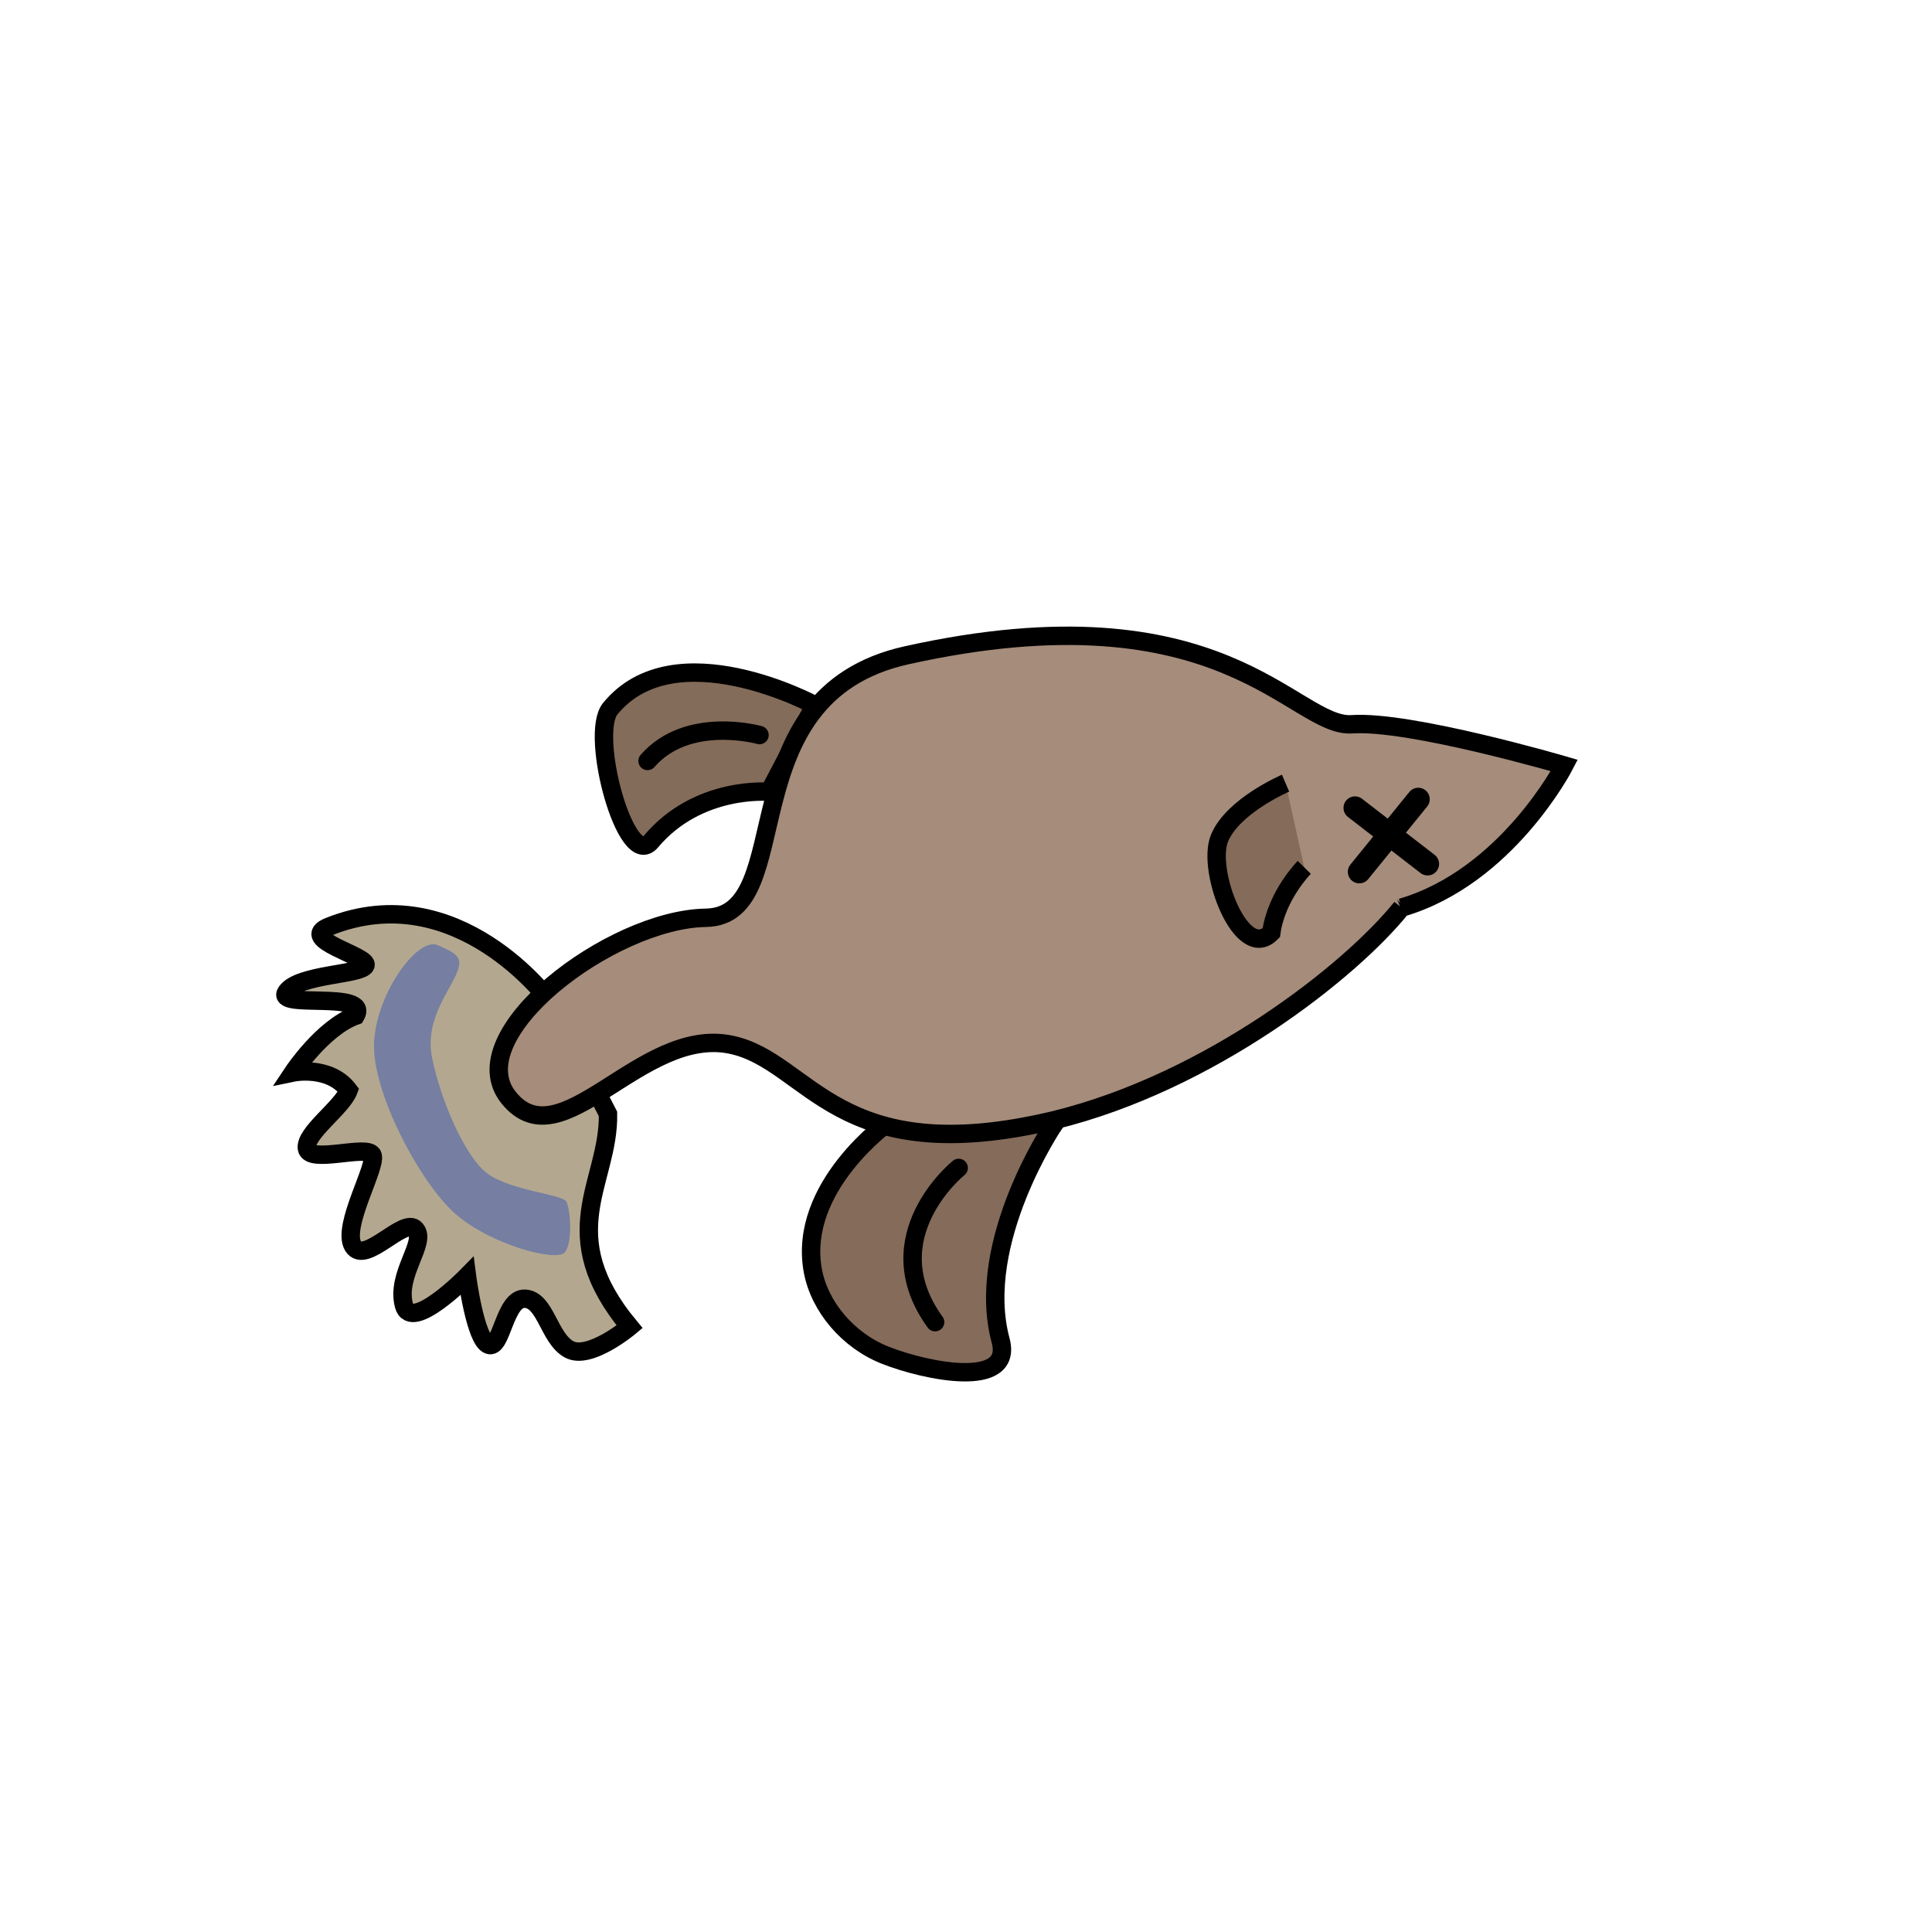
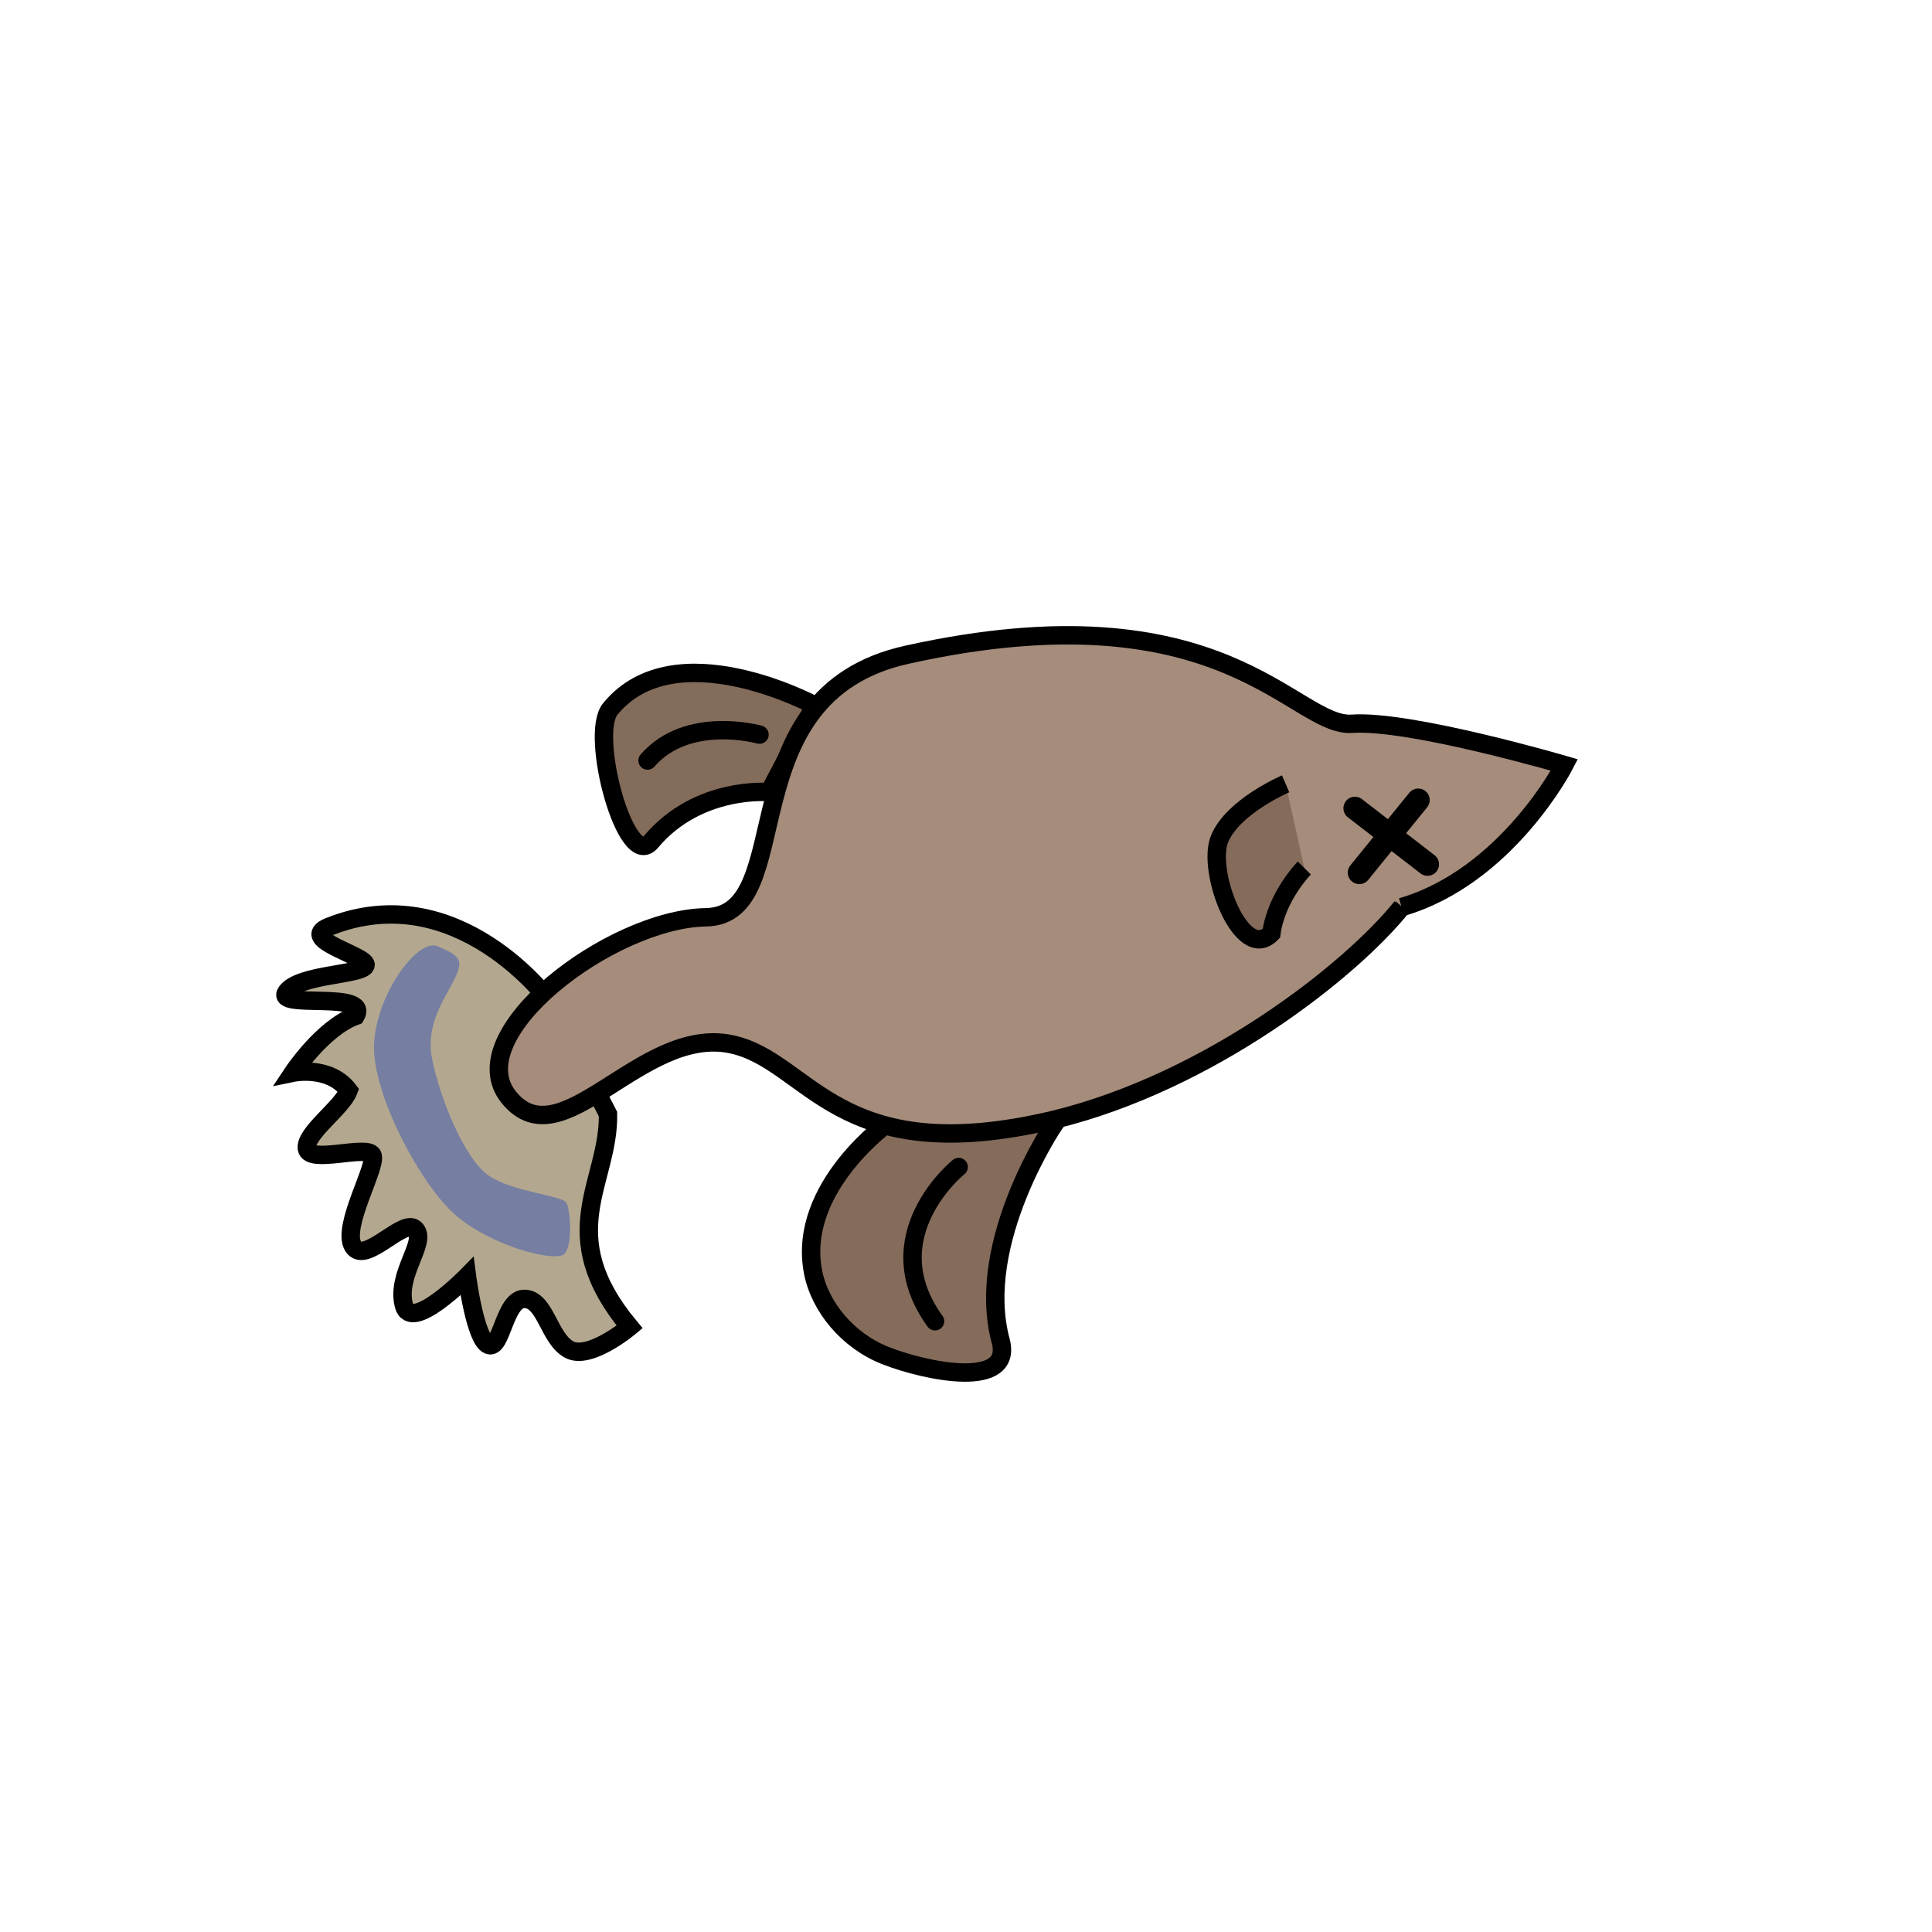
- <svg xmlns="http://www.w3.org/2000/svg" xmlns:xlink="http://www.w3.org/1999/xlink" width="84" height="84" id="svg2" version="1.1">
-   <defs id="defs4">
-     <linearGradient id="linearGradient3935">
-       <stop style="stop-color:#e5680f;stop-opacity:1;" offset="0" id="stop3937" />
-       <stop style="stop-color:#b5520c;stop-opacity:1;" offset="1" id="stop3939" />
-     </linearGradient>
-     <linearGradient id="linearGradient3763">
-       <stop style="stop-color:#5bca59;stop-opacity:1;" offset="0" id="stop3765" />
-       <stop style="stop-color:#589931;stop-opacity:1;" offset="1" id="stop3767" />
-     </linearGradient>
-     <linearGradient id="linearGradient3763-4">
-       <stop style="stop-color:#5bca59;stop-opacity:1;" offset="0" id="stop3765-0" />
-       <stop style="stop-color:#589931;stop-opacity:1;" offset="1" id="stop3767-9" />
-     </linearGradient>
-     <linearGradient xlink:href="#linearGradient3763-5" id="linearGradient3769-1" x1="15.75" y1="52.5" x2="31.5" y2="68.25" gradientUnits="userSpaceOnUse" />
-     <linearGradient id="linearGradient3763-5">
-       <stop style="stop-color:#5bca59;stop-opacity:1;" offset="0" id="stop3765-2" />
-       <stop style="stop-color:#589931;stop-opacity:1;" offset="1" id="stop3767-7" />
-     </linearGradient>
-     <linearGradient xlink:href="#linearGradient3763-4-7" id="linearGradient3769-7-5" x1="15.75" y1="52.5" x2="31.5" y2="68.25" gradientUnits="userSpaceOnUse" gradientTransform="translate(42,926.3622)" />
-     <linearGradient id="linearGradient3763-4-7">
-       <stop style="stop-color:#5bca59;stop-opacity:1;" offset="0" id="stop3765-0-6" />
-       <stop style="stop-color:#589931;stop-opacity:1;" offset="1" id="stop3767-9-1" />
-     </linearGradient>
-     <linearGradient id="linearGradient3763-6">
-       <stop style="stop-color:#5bca59;stop-opacity:1;" offset="0" id="stop3765-9" />
-       <stop style="stop-color:#589931;stop-opacity:1;" offset="1" id="stop3767-8" />
-     </linearGradient>
-     <linearGradient id="linearGradient4109">
-       <stop style="stop-color:#5bca59;stop-opacity:1;" offset="0" id="stop4111" />
-       <stop style="stop-color:#589931;stop-opacity:1;" offset="1" id="stop4113" />
-     </linearGradient>
-     <linearGradient id="linearGradient3763-4-2">
-       <stop style="stop-color:#5bca59;stop-opacity:1;" offset="0" id="stop3765-0-3" />
-       <stop style="stop-color:#589931;stop-opacity:1;" offset="1" id="stop3767-9-8" />
-     </linearGradient>
-     <linearGradient id="linearGradient4120">
-       <stop style="stop-color:#5bca59;stop-opacity:1;" offset="0" id="stop4122" />
-       <stop style="stop-color:#589931;stop-opacity:1;" offset="1" id="stop4124" />
-     </linearGradient>
-     <linearGradient xlink:href="#linearGradient3763-7" id="linearGradient3769-78" x1="15.75" y1="52.5" x2="31.5" y2="68.25" gradientUnits="userSpaceOnUse" />
-     <linearGradient id="linearGradient3763-7">
-       <stop style="stop-color:#5bca59;stop-opacity:1;" offset="0" id="stop3765-8" />
-       <stop style="stop-color:#589931;stop-opacity:1;" offset="1" id="stop3767-1" />
-     </linearGradient>
-     <linearGradient xlink:href="#linearGradient3763-7" id="linearGradient4092-60" x1="15.75" y1="52.5" x2="31.5" y2="68.25" gradientUnits="userSpaceOnUse" />
-     <linearGradient id="linearGradient4244">
-       <stop style="stop-color:#5bca59;stop-opacity:1;" offset="0" id="stop4246" />
-       <stop style="stop-color:#589931;stop-opacity:1;" offset="1" id="stop4248" />
-     </linearGradient>
-     <linearGradient id="linearGradient3763-0">
-       <stop style="stop-color:#5bca59;stop-opacity:1;" offset="0" id="stop3765-7" />
-       <stop style="stop-color:#589931;stop-opacity:1;" offset="1" id="stop3767-2" />
-     </linearGradient>
-     <linearGradient id="linearGradient4369">
-       <stop style="stop-color:#5bca59;stop-opacity:1;" offset="0" id="stop4371" />
-       <stop style="stop-color:#589931;stop-opacity:1;" offset="1" id="stop4373" />
-     </linearGradient>
-     <linearGradient id="linearGradient3763-0-8">
-       <stop style="stop-color:#5bca59;stop-opacity:1;" offset="0" id="stop3765-7-3" />
-       <stop style="stop-color:#589931;stop-opacity:1;" offset="1" id="stop3767-2-5" />
-     </linearGradient>
-     <linearGradient id="linearGradient4435">
-       <stop style="stop-color:#5bca59;stop-opacity:1;" offset="0" id="stop4437" />
-       <stop style="stop-color:#589931;stop-opacity:1;" offset="1" id="stop4439" />
-     </linearGradient>
-     <linearGradient gradientTransform="translate(42,926.3622)" xlink:href="#linearGradient3763-6-2" id="linearGradient3769-8-7" x1="15.75" y1="52.5" x2="31.5" y2="68.25" gradientUnits="userSpaceOnUse" />
-     <linearGradient id="linearGradient3763-6-2">
-       <stop style="stop-color:#5bca59;stop-opacity:1;" offset="0" id="stop3765-9-1" />
-       <stop style="stop-color:#589931;stop-opacity:1;" offset="1" id="stop3767-8-4" />
-     </linearGradient>
-     <linearGradient gradientTransform="translate(42,926.3622)" xlink:href="#linearGradient3763-6-2" id="linearGradient4092-6-9" x1="15.75" y1="52.5" x2="31.5" y2="68.25" gradientUnits="userSpaceOnUse" />
-     <linearGradient id="linearGradient4501">
-       <stop style="stop-color:#5bca59;stop-opacity:1;" offset="0" id="stop4503" />
-       <stop style="stop-color:#589931;stop-opacity:1;" offset="1" id="stop4505" />
-     </linearGradient>
-     <linearGradient y2="68.25" x2="31.5" y1="52.5" x1="15.75" gradientTransform="translate(0,968.3622)" gradientUnits="userSpaceOnUse" id="linearGradient4509-3" xlink:href="#linearGradient3763-6-2-5" />
-     <linearGradient id="linearGradient3763-6-2-5">
-       <stop style="stop-color:#5bca59;stop-opacity:1;" offset="0" id="stop3765-9-1-0" />
-       <stop style="stop-color:#589931;stop-opacity:1;" offset="1" id="stop3767-8-4-7" />
-     </linearGradient>
-     <linearGradient y2="68.25" x2="31.5" y1="52.5" x1="15.75" gradientTransform="translate(0,968.3622)" gradientUnits="userSpaceOnUse" id="linearGradient4511-6" xlink:href="#linearGradient3763-6-2-5" />
-     <linearGradient id="linearGradient4593">
-       <stop style="stop-color:#5bca59;stop-opacity:1;" offset="0" id="stop4595" />
-       <stop style="stop-color:#589931;stop-opacity:1;" offset="1" id="stop4597" />
-     </linearGradient>
-     <linearGradient y2="68.25" x2="31.5" y1="52.5" x1="15.75" gradientTransform="matrix(-1,0,0,1,84,968.3622)" gradientUnits="userSpaceOnUse" id="linearGradient4600-3" xlink:href="#linearGradient3763-6-2-5-6" />
-     <linearGradient id="linearGradient3763-6-2-5-6">
-       <stop style="stop-color:#5bca59;stop-opacity:1;" offset="0" id="stop3765-9-1-0-4" />
-       <stop style="stop-color:#589931;stop-opacity:1;" offset="1" id="stop3767-8-4-7-4" />
-     </linearGradient>
-     <linearGradient y2="68.25" x2="31.5" y1="52.5" x1="15.75" gradientTransform="matrix(-1,0,0,1,84,968.3622)" gradientUnits="userSpaceOnUse" id="linearGradient4602-1" xlink:href="#linearGradient3763-6-2-5-6" />
-     <linearGradient id="linearGradient4664">
-       <stop style="stop-color:#5bca59;stop-opacity:1;" offset="0" id="stop4666" />
-       <stop style="stop-color:#589931;stop-opacity:1;" offset="1" id="stop4668" />
-     </linearGradient>
-     <linearGradient y2="68.25" x2="31.5" y1="52.5" x1="15.75" gradientTransform="translate(0,968.3622)" gradientUnits="userSpaceOnUse" id="linearGradient4509-5" xlink:href="#linearGradient3763-6-2-7" />
-     <linearGradient id="linearGradient3763-6-2-7">
-       <stop style="stop-color:#5bca59;stop-opacity:1;" offset="0" id="stop3765-9-1-4" />
-       <stop style="stop-color:#589931;stop-opacity:1;" offset="1" id="stop3767-8-4-73" />
-     </linearGradient>
-     <linearGradient y2="68.25" x2="31.5" y1="52.5" x1="15.75" gradientTransform="translate(0,968.3622)" gradientUnits="userSpaceOnUse" id="linearGradient4511-4" xlink:href="#linearGradient3763-6-2-7" />
-     <linearGradient id="linearGradient4735">
-       <stop style="stop-color:#5bca59;stop-opacity:1;" offset="0" id="stop4737" />
-       <stop style="stop-color:#589931;stop-opacity:1;" offset="1" id="stop4739" />
-     </linearGradient>
-     <linearGradient y2="68.25" x2="31.5" y1="52.5" x1="15.75" gradientTransform="translate(0,968.3622)" gradientUnits="userSpaceOnUse" id="linearGradient4509-8" xlink:href="#linearGradient3763-6-2-8" />
-     <linearGradient id="linearGradient3763-6-2-8">
-       <stop style="stop-color:#5bca59;stop-opacity:1;" offset="0" id="stop3765-9-1-1" />
-       <stop style="stop-color:#589931;stop-opacity:1;" offset="1" id="stop3767-8-4-5" />
-     </linearGradient>
-     <linearGradient y2="68.25" x2="31.5" y1="52.5" x1="15.75" gradientTransform="translate(0,968.3622)" gradientUnits="userSpaceOnUse" id="linearGradient4511-2" xlink:href="#linearGradient3763-6-2-8" />
-     <linearGradient id="linearGradient4788">
-       <stop style="stop-color:#5bca59;stop-opacity:1;" offset="0" id="stop4790" />
-       <stop style="stop-color:#589931;stop-opacity:1;" offset="1" id="stop4792" />
-     </linearGradient>
-     <linearGradient id="linearGradient3763-6-2-5-9">
-       <stop style="stop-color:#5bca59;stop-opacity:1;" offset="0" id="stop3765-9-1-0-3" />
-       <stop style="stop-color:#589931;stop-opacity:1;" offset="1" id="stop3767-8-4-7-1" />
-     </linearGradient>
-     <linearGradient id="linearGradient4956">
-       <stop style="stop-color:#5bca59;stop-opacity:1;" offset="0" id="stop4958" />
-       <stop style="stop-color:#589931;stop-opacity:1;" offset="1" id="stop4960" />
-     </linearGradient>
-     <linearGradient id="linearGradient3763-6-2-55">
-       <stop style="stop-color:#5bca59;stop-opacity:1;" offset="0" id="stop3765-9-1-5" />
-       <stop style="stop-color:#589931;stop-opacity:1;" offset="1" id="stop3767-8-4-6" />
-     </linearGradient>
-     <linearGradient id="linearGradient4967">
-       <stop style="stop-color:#5bca59;stop-opacity:1;" offset="0" id="stop4969" />
-       <stop style="stop-color:#589931;stop-opacity:1;" offset="1" id="stop4971" />
-     </linearGradient>
-     <linearGradient id="linearGradient3763-0-9">
-       <stop style="stop-color:#5bca59;stop-opacity:1;" offset="0" id="stop3765-7-4" />
-       <stop style="stop-color:#589931;stop-opacity:1;" offset="1" id="stop3767-2-6" />
-     </linearGradient>
-     <linearGradient id="linearGradient4978">
-       <stop style="stop-color:#5bca59;stop-opacity:1;" offset="0" id="stop4980" />
-       <stop style="stop-color:#589931;stop-opacity:1;" offset="1" id="stop4982" />
-     </linearGradient>
-     <linearGradient id="linearGradient3763-4-2-9">
-       <stop style="stop-color:#5bca59;stop-opacity:1;" offset="0" id="stop3765-0-3-0" />
-       <stop style="stop-color:#589931;stop-opacity:1;" offset="1" id="stop3767-9-8-5" />
-     </linearGradient>
-     <linearGradient id="linearGradient4989">
-       <stop style="stop-color:#5bca59;stop-opacity:1;" offset="0" id="stop4991" />
-       <stop style="stop-color:#589931;stop-opacity:1;" offset="1" id="stop4993" />
-     </linearGradient>
-     <linearGradient id="linearGradient3763-6-1">
-       <stop style="stop-color:#5bca59;stop-opacity:1;" offset="0" id="stop3765-9-2" />
-       <stop style="stop-color:#589931;stop-opacity:1;" offset="1" id="stop3767-8-8" />
-     </linearGradient>
-     <linearGradient id="linearGradient5000">
-       <stop style="stop-color:#5bca59;stop-opacity:1;" offset="0" id="stop5002" />
-       <stop style="stop-color:#589931;stop-opacity:1;" offset="1" id="stop5004" />
-     </linearGradient>
-     <linearGradient id="linearGradient3763-6-2-9">
-       <stop style="stop-color:#5bca59;stop-opacity:1;" offset="0" id="stop3765-9-1-8" />
-       <stop style="stop-color:#589931;stop-opacity:1;" offset="1" id="stop3767-8-4-56" />
-     </linearGradient>
-     <linearGradient id="linearGradient5242">
-       <stop style="stop-color:#5bca59;stop-opacity:1;" offset="0" id="stop5244" />
-       <stop style="stop-color:#589931;stop-opacity:1;" offset="1" id="stop5246" />
-     </linearGradient>
-     <linearGradient id="linearGradient3763-6-27">
-       <stop style="stop-color:#5bca59;stop-opacity:1;" offset="0" id="stop3765-9-26" />
-       <stop style="stop-color:#589931;stop-opacity:1;" offset="1" id="stop3767-8-47" />
-     </linearGradient>
-     <linearGradient id="linearGradient5253">
-       <stop style="stop-color:#5bca59;stop-opacity:1;" offset="0" id="stop5255" />
-       <stop style="stop-color:#589931;stop-opacity:1;" offset="1" id="stop5257" />
-     </linearGradient>
-     <linearGradient xlink:href="#linearGradient3763-6-4" id="linearGradient5223-3" gradientUnits="userSpaceOnUse" gradientTransform="translate(0,968.3622)" x1="15.75" y1="52.5" x2="31.5" y2="68.25" />
-     <linearGradient id="linearGradient3763-6-4">
-       <stop style="stop-color:#5bca59;stop-opacity:1;" offset="0" id="stop3765-9-7" />
-       <stop style="stop-color:#589931;stop-opacity:1;" offset="1" id="stop3767-8-88" />
-     </linearGradient>
-     <linearGradient xlink:href="#linearGradient3763-6-4" id="linearGradient5225-16" gradientUnits="userSpaceOnUse" gradientTransform="translate(0,968.3622)" x1="15.75" y1="52.5" x2="31.5" y2="68.25" />
-     <linearGradient id="linearGradient5365">
-       <stop style="stop-color:#5bca59;stop-opacity:1;" offset="0" id="stop5367" />
-       <stop style="stop-color:#589931;stop-opacity:1;" offset="1" id="stop5369" />
-     </linearGradient>
-     <linearGradient xlink:href="#linearGradient3763-6-17" id="linearGradient5223-6" gradientUnits="userSpaceOnUse" gradientTransform="translate(0,968.3622)" x1="15.75" y1="52.5" x2="31.5" y2="68.25" />
-     <linearGradient id="linearGradient3763-6-17">
-       <stop style="stop-color:#5bca59;stop-opacity:1;" offset="0" id="stop3765-9-23" />
-       <stop style="stop-color:#589931;stop-opacity:1;" offset="1" id="stop3767-8-7" />
-     </linearGradient>
-     <linearGradient xlink:href="#linearGradient3763-6-17" id="linearGradient5225-8" gradientUnits="userSpaceOnUse" gradientTransform="translate(0,968.3622)" x1="15.75" y1="52.5" x2="31.5" y2="68.25" />
-     <linearGradient id="linearGradient5438">
-       <stop style="stop-color:#5bca59;stop-opacity:1;" offset="0" id="stop5440" />
-       <stop style="stop-color:#589931;stop-opacity:1;" offset="1" id="stop5442" />
-     </linearGradient>
-     <linearGradient xlink:href="#linearGradient3763-6-27-1" id="linearGradient5223-7-8" gradientUnits="userSpaceOnUse" gradientTransform="matrix(-1,0,0,1,147,1031.362)" x1="15.75" y1="52.5" x2="31.5" y2="68.25" />
-     <linearGradient id="linearGradient3763-6-27-1">
-       <stop style="stop-color:#5bca59;stop-opacity:1;" offset="0" id="stop3765-9-26-0" />
-       <stop style="stop-color:#589931;stop-opacity:1;" offset="1" id="stop3767-8-47-9" />
-     </linearGradient>
-     <linearGradient xlink:href="#linearGradient3763-6-27-1" id="linearGradient5225-1-2" gradientUnits="userSpaceOnUse" gradientTransform="matrix(-1,0,0,1,147,1031.362)" x1="15.75" y1="52.5" x2="31.5" y2="68.25" />
-     <linearGradient id="linearGradient5573">
-       <stop style="stop-color:#5bca59;stop-opacity:1;" offset="0" id="stop5575" />
-       <stop style="stop-color:#589931;stop-opacity:1;" offset="1" id="stop5577" />
-     </linearGradient>
-     <linearGradient xlink:href="#linearGradient3763-6-27-5" id="linearGradient5223-7-1" gradientUnits="userSpaceOnUse" gradientTransform="matrix(-1,0,0,1,147,1031.362)" x1="15.75" y1="52.5" x2="31.5" y2="68.25" />
-     <linearGradient id="linearGradient3763-6-27-5">
-       <stop style="stop-color:#5bca59;stop-opacity:1;" offset="0" id="stop3765-9-26-7" />
-       <stop style="stop-color:#589931;stop-opacity:1;" offset="1" id="stop3767-8-47-3" />
-     </linearGradient>
-     <linearGradient xlink:href="#linearGradient3763-6-27-5" id="linearGradient5225-1-3" gradientUnits="userSpaceOnUse" gradientTransform="matrix(-1,0,0,1,147,1031.362)" x1="15.75" y1="52.5" x2="31.5" y2="68.25" />
-     <linearGradient id="linearGradient5644">
-       <stop style="stop-color:#5bca59;stop-opacity:1;" offset="0" id="stop5646" />
-       <stop style="stop-color:#589931;stop-opacity:1;" offset="1" id="stop5648" />
-     </linearGradient>
-     <linearGradient xlink:href="#linearGradient3935" id="linearGradient3941" x1="38.834" y1="1002.999" x2="46.54" y2="1018.555" gradientUnits="userSpaceOnUse" />
-   </defs>
-   <g id="layer1" transform="translate(0,-968.3622)">
-     <g id="g4149" transform="translate(-64,-58)">
-       <path id="path3197-4" d="m 109.859,1075.19 c 0,0 -3.51,5.156 -2.354,9.452 0.573,2.13 -3.243,1.343 -5.018,0.642 -1.619,-0.639 -2.853,-2.114 -3.143,-3.654 -0.689,-3.668 3.329,-6.509 3.329,-6.509 z" style="fill:#846b5a;fill-opacity:1;stroke:#000000;stroke-width:0.8;stroke-linecap:butt;stroke-linejoin:miter;stroke-miterlimit:4;stroke-opacity:1;stroke-dasharray:none" />
-       <path id="path3199-5" d="m 97.442,1060.789 c 0,0 -3.08,-0.289 -5.137,2.159 -1.079,1.284 -2.695,-4.643 -1.773,-5.772 2.808,-3.441 8.891,-0.155 8.891,-0.155 z" style="fill:#846c5a;fill-opacity:1;stroke:#000000;stroke-width:0.8;stroke-linecap:butt;stroke-linejoin:miter;stroke-miterlimit:4;stroke-opacity:1;stroke-dasharray:none" />
-       <path id="path3195-5" d="m 90.435,1074.795 c 0.05,3.001 -2.435,5.192 0.941,9.254 0,0 -1.755,1.468 -2.636,0.979 -0.881,-0.489 -1.016,-2.161 -1.917,-2.2 -0.901,-0.039 -1.005,2.235 -1.585,2.002 -0.58,-0.233 -0.934,-2.982 -0.934,-2.982 0,0 -2.419,2.47 -2.741,1.269 -0.362,-1.351 1.002,-2.728 0.507,-3.305 -0.495,-0.577 -2.201,1.581 -2.719,0.726 -0.518,-0.855 1.093,-3.548 0.834,-3.975 -0.259,-0.428 -2.731,0.4 -2.841,-0.264 -0.11,-0.664 1.536,-1.781 1.812,-2.533 -0.833,-1.102 -2.417,-0.773 -2.417,-0.773 0,0 1.291,-1.944 2.723,-2.471 0.639,-1.117 -3.558,-0.264 -3.004,-1.038 0.554,-0.774 3.239,-0.734 3.43,-1.142 0.191,-0.408 -3.001,-1.126 -1.589,-1.691 5.595,-2.241 9.608,3.248 9.608,3.248 z" style="fill:#b3a88f;fill-opacity:1;stroke:#000000;stroke-width:0.8;stroke-linecap:butt;stroke-linejoin:miter;stroke-miterlimit:4;stroke-opacity:1;stroke-dasharray:none" />
-       <path id="path3193-1" d="m 124.937,1065.824 c -2.209,2.753 -8.318,7.584 -15.106,9.244 -9.485,2.259 -10.618,-2.567 -14.046,-3.284 -3.93,-0.822 -7.371,5.139 -9.663,2.312 -2.206,-2.722 4.443,-7.764 8.565,-7.83 4.141,-0.067 0.801,-9.653 8.734,-11.414 13.789,-3.061 16.839,3.176 19.36,3 2.522,-0.176 9.233,1.792 9.233,1.792 0,0 -2.495,4.845 -7.079,6.181 z" style="fill:#a58c7b;fill-opacity:1;stroke:#000000;stroke-width:0.8;stroke-linecap:butt;stroke-linejoin:miter;stroke-miterlimit:4;stroke-opacity:1;stroke-dasharray:none" />
-       <path id="path3201-1" d="m 120.707,1064.074 c 0,0 -1.211,1.222 -1.433,2.84 -1.282,1.31 -2.834,-2.702 -2.251,-4.112 0.583,-1.41 2.871,-2.389 2.871,-2.389" style="fill:#846b5a;fill-opacity:1;stroke:#000000;stroke-width:0.8;stroke-linecap:butt;stroke-linejoin:miter;stroke-miterlimit:4;stroke-opacity:1;stroke-dasharray:none" />
-       <path id="path3981-6" d="m 83.024,1067.453 c -0.85,-0.358 -2.615,2.017 -2.758,4.17 -0.143,2.153 1.996,6.173 3.533,7.516 1.537,1.343 4.392,2.103 4.754,1.677 0.362,-0.426 0.248,-1.918 0.065,-2.22 -0.183,-0.302 -2.312,-0.456 -3.361,-1.164 -1.049,-0.708 -2.135,-3.359 -2.477,-5.113 -0.327,-1.681 0.855,-2.953 1.131,-3.783 0.179,-0.537 -0.038,-0.723 -0.887,-1.082 z" style="fill:#767ea2;fill-opacity:1;stroke:none" />
-       <path id="path4003-1" d="m 105.682,1077.141 c 0,0 -3.719,2.989 -1.025,6.706" style="fill:none;stroke:#000000;stroke-width:0.8;stroke-linecap:round;stroke-linejoin:miter;stroke-miterlimit:4;stroke-opacity:1;stroke-dasharray:none" />
-       <path id="path4005-4" d="m 97.022,1058.321 c 0,0 -3.119,-0.882 -4.868,1.126" style="fill:none;stroke:#000000;stroke-width:0.8;stroke-linecap:round;stroke-linejoin:miter;stroke-miterlimit:4;stroke-opacity:1;stroke-dasharray:none" />
-       <path style="fill:none;stroke:#000000;stroke-width:1px;stroke-linecap:round;stroke-linejoin:miter;stroke-opacity:1" d="m 122.913,1061.487 3.156,2.438" id="path4083" />
-       <path style="fill:none;stroke:#000000;stroke-width:1px;stroke-linecap:round;stroke-linejoin:miter;stroke-opacity:1" d="m 123.101,1064.268 2.562,-3.156" id="path4085" />
+ <svg xmlns="http://www.w3.org/2000/svg" version="1.1" viewBox="0 0 84 84">
+   <g transform="translate(0 -968.36)">
+     <g transform="translate(-64,-58)">
+       <path stroke-width=".8" fill="#846b5a" stroke="#000" d="m109.86 1075.2s-3.51 5.156-2.354 9.452c0.573 2.13-3.243 1.343-5.018 0.642-1.619-0.639-2.853-2.114-3.143-3.654-0.689-3.668 3.329-6.509 3.329-6.509z" />
+       <path stroke-width=".8" fill="#846c5a" stroke="#000" d="m97.442 1060.8s-3.08-0.289-5.137 2.159c-1.079 1.284-2.695-4.643-1.773-5.772 2.808-3.441 8.891-0.155 8.891-0.155z" />
+       <path stroke-width=".8" fill="#b3a88f" stroke="#000" d="m90.435 1074.8c0.05 3.001-2.435 5.192 0.941 9.254 0 0-1.755 1.468-2.636 0.979-0.881-0.489-1.016-2.161-1.917-2.2-0.901-0.039-1.005 2.235-1.585 2.002-0.58-0.233-0.934-2.982-0.934-2.982s-2.419 2.47-2.741 1.269c-0.362-1.351 1.002-2.728 0.507-3.305-0.495-0.577-2.201 1.581-2.719 0.726-0.518-0.855 1.093-3.548 0.834-3.975s-2.731 0.4-2.841-0.264c-0.11-0.664 1.536-1.781 1.812-2.533-0.833-1.102-2.417-0.773-2.417-0.773s1.291-1.944 2.723-2.471c0.639-1.117-3.558-0.264-3.004-1.038 0.554-0.774 3.239-0.734 3.43-1.142 0.191-0.408-3.001-1.126-1.589-1.691 5.595-2.241 9.607 3.248 9.607 3.248z" />
+       <path stroke-width=".8" fill="#a58c7b" stroke="#000" d="m124.94 1065.8c-2.209 2.753-8.318 7.584-15.106 9.244-9.485 2.259-10.618-2.567-14.046-3.284-3.93-0.822-7.371 5.139-9.663 2.312-2.206-2.722 4.443-7.764 8.566-7.83 4.141-0.067 0.801-9.653 8.734-11.414 13.789-3.061 16.839 3.176 19.36 3 2.522-0.176 9.233 1.792 9.233 1.792s-2.495 4.845-7.079 6.181z" />
+       <path stroke-width=".8" fill="#846b5a" stroke="#000" d="m120.71 1064.1s-1.211 1.222-1.433 2.84c-1.282 1.31-2.834-2.702-2.251-4.112 0.583-1.41 2.871-2.389 2.871-2.389" />
+       <path fill="#767ea2" d="m83.024 1067.5c-0.85-0.358-2.615 2.017-2.758 4.17-0.143 2.153 1.996 6.173 3.533 7.516 1.537 1.343 4.392 2.103 4.754 1.677 0.362-0.426 0.248-1.918 0.065-2.22-0.183-0.302-2.312-0.456-3.361-1.164-1.049-0.708-2.135-3.359-2.477-5.113-0.327-1.681 0.855-2.953 1.131-3.783 0.179-0.537-0.038-0.723-0.887-1.082z" />
+       <path stroke-width=".8" stroke-linecap="round" fill="none" stroke="#000" d="m105.68 1077.1s-3.719 2.989-1.026 6.706" />
+       <path stroke-width=".8" stroke-linecap="round" fill="none" stroke="#000" d="m97.022 1058.3s-3.119-0.882-4.868 1.126" />
+       <path stroke-width="1px" stroke-linecap="round" fill="none" stroke="#000" d="m122.91 1061.5 3.156 2.438" />
+       <path stroke-width="1px" stroke-linecap="round" fill="none" stroke="#000" d="m123.1 1064.3 2.562-3.156" />
    </g>
  </g>
</svg>
